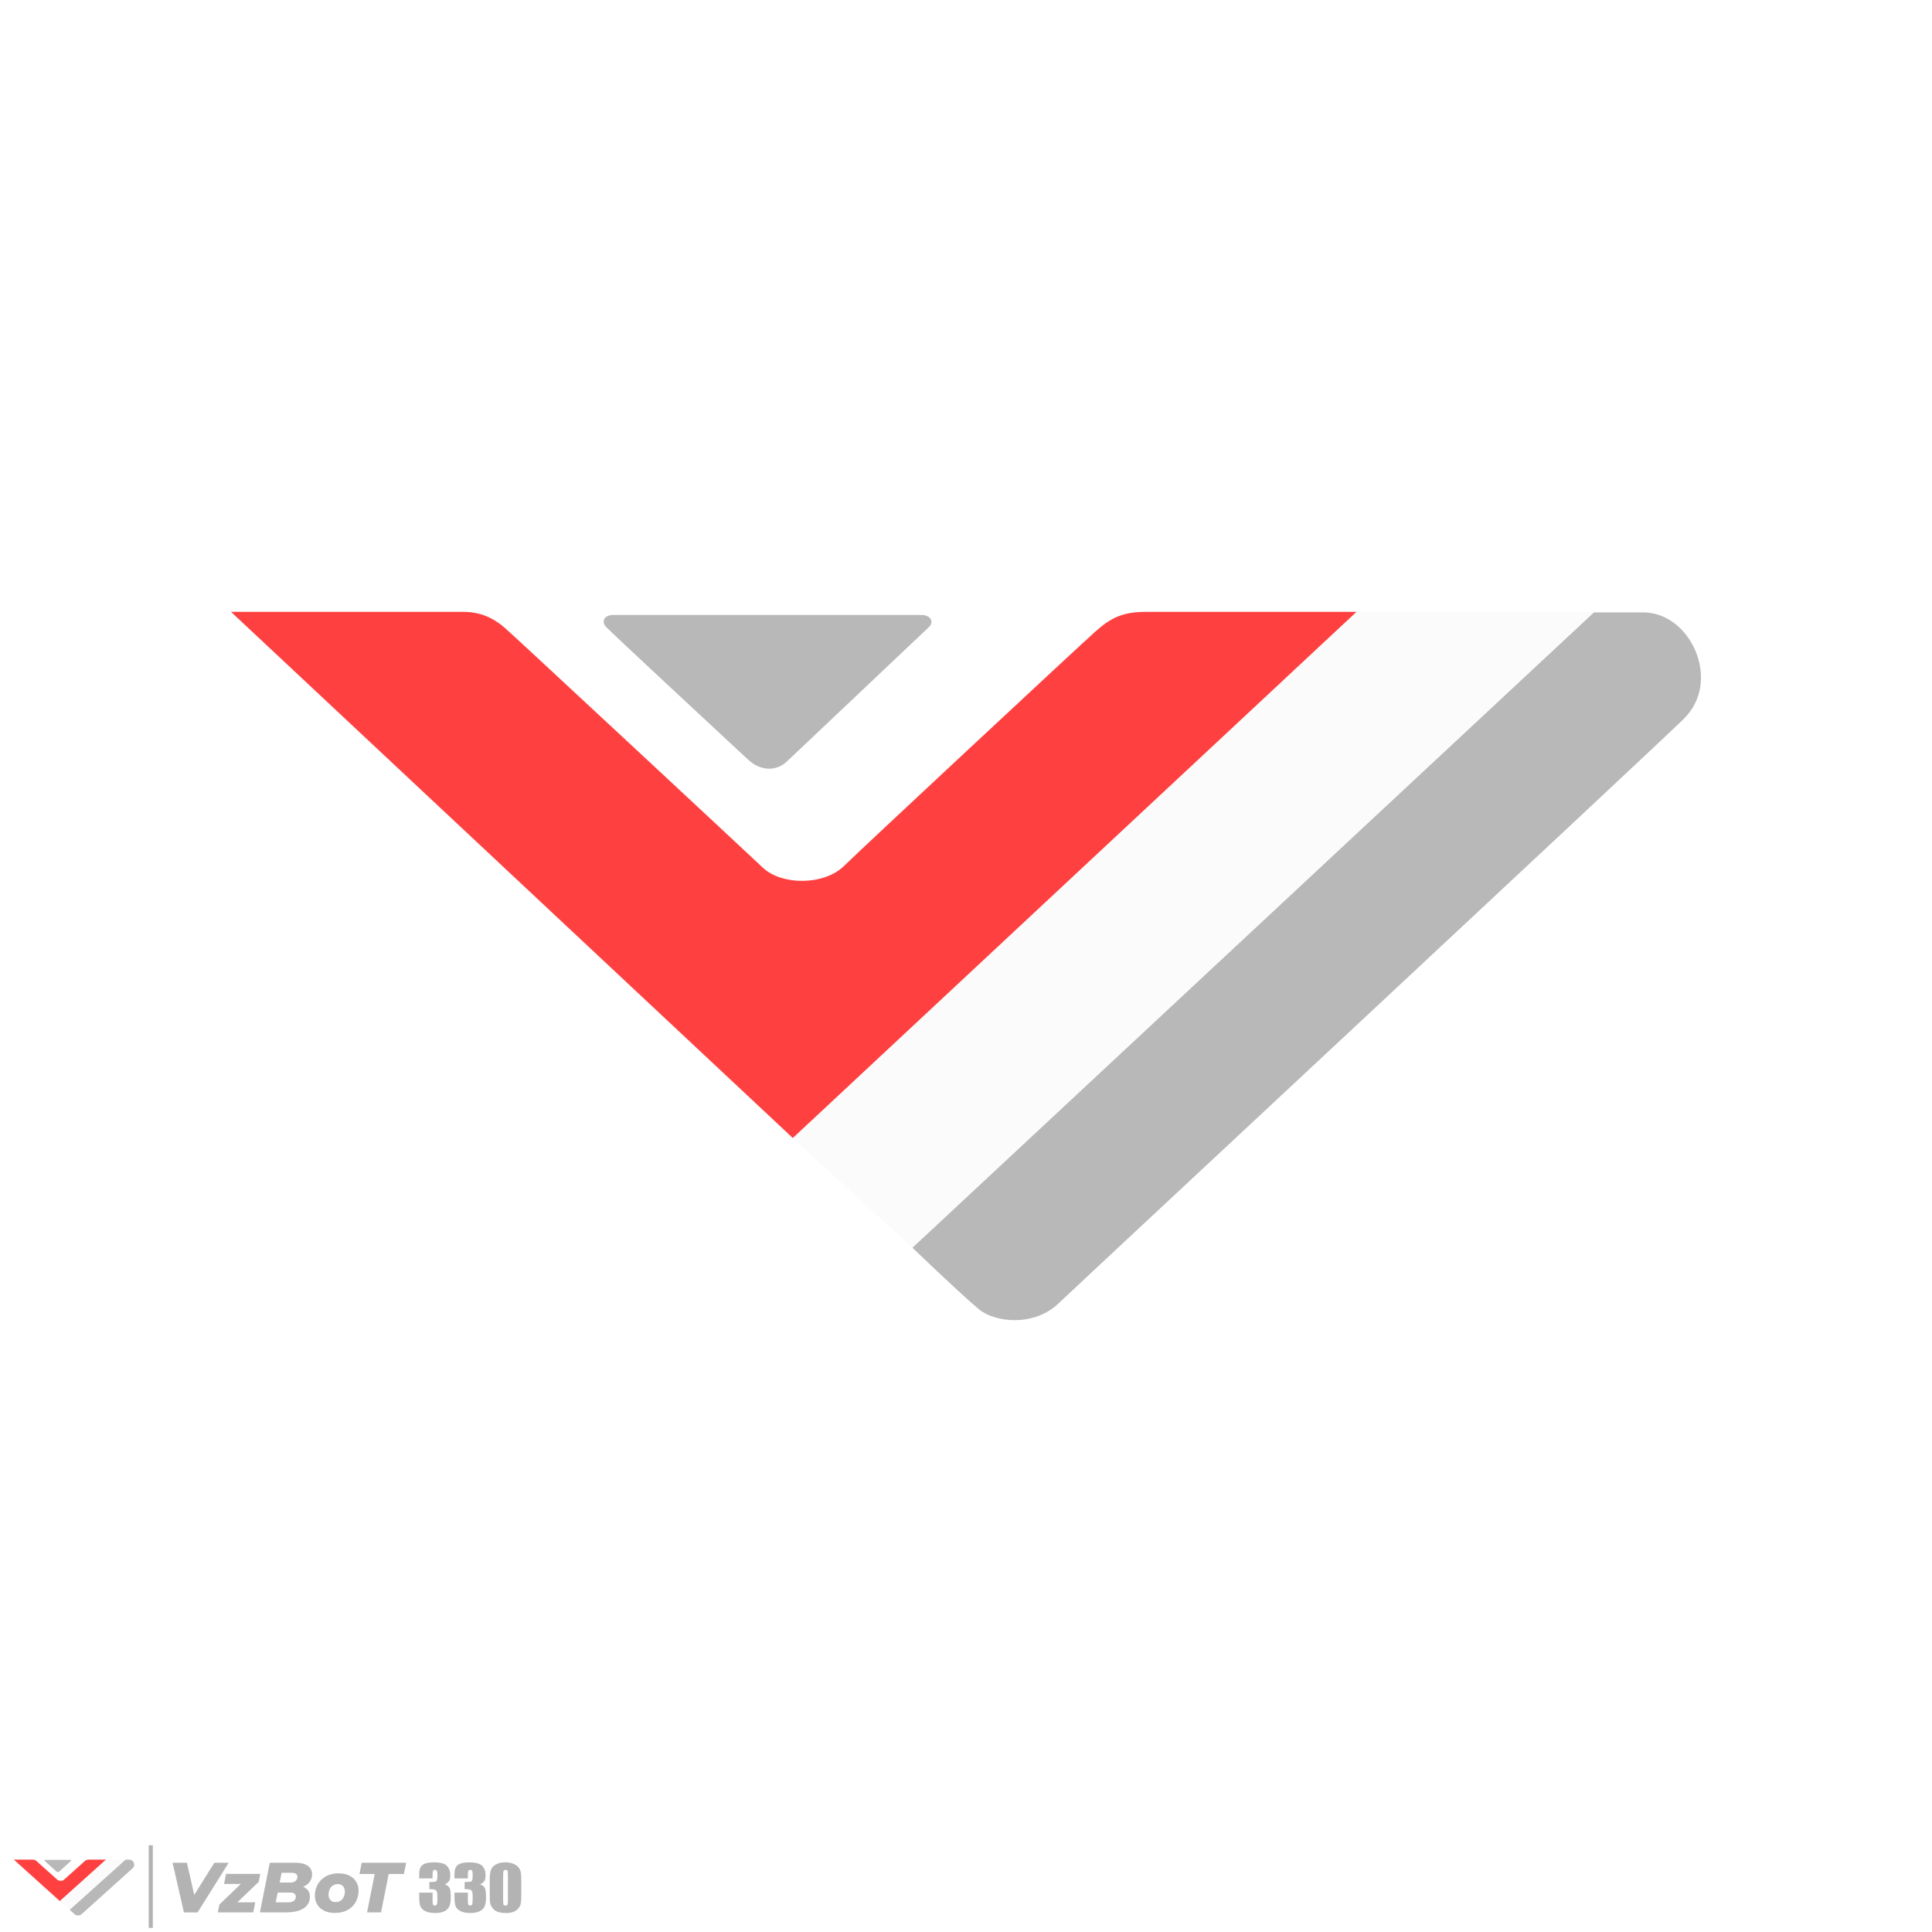
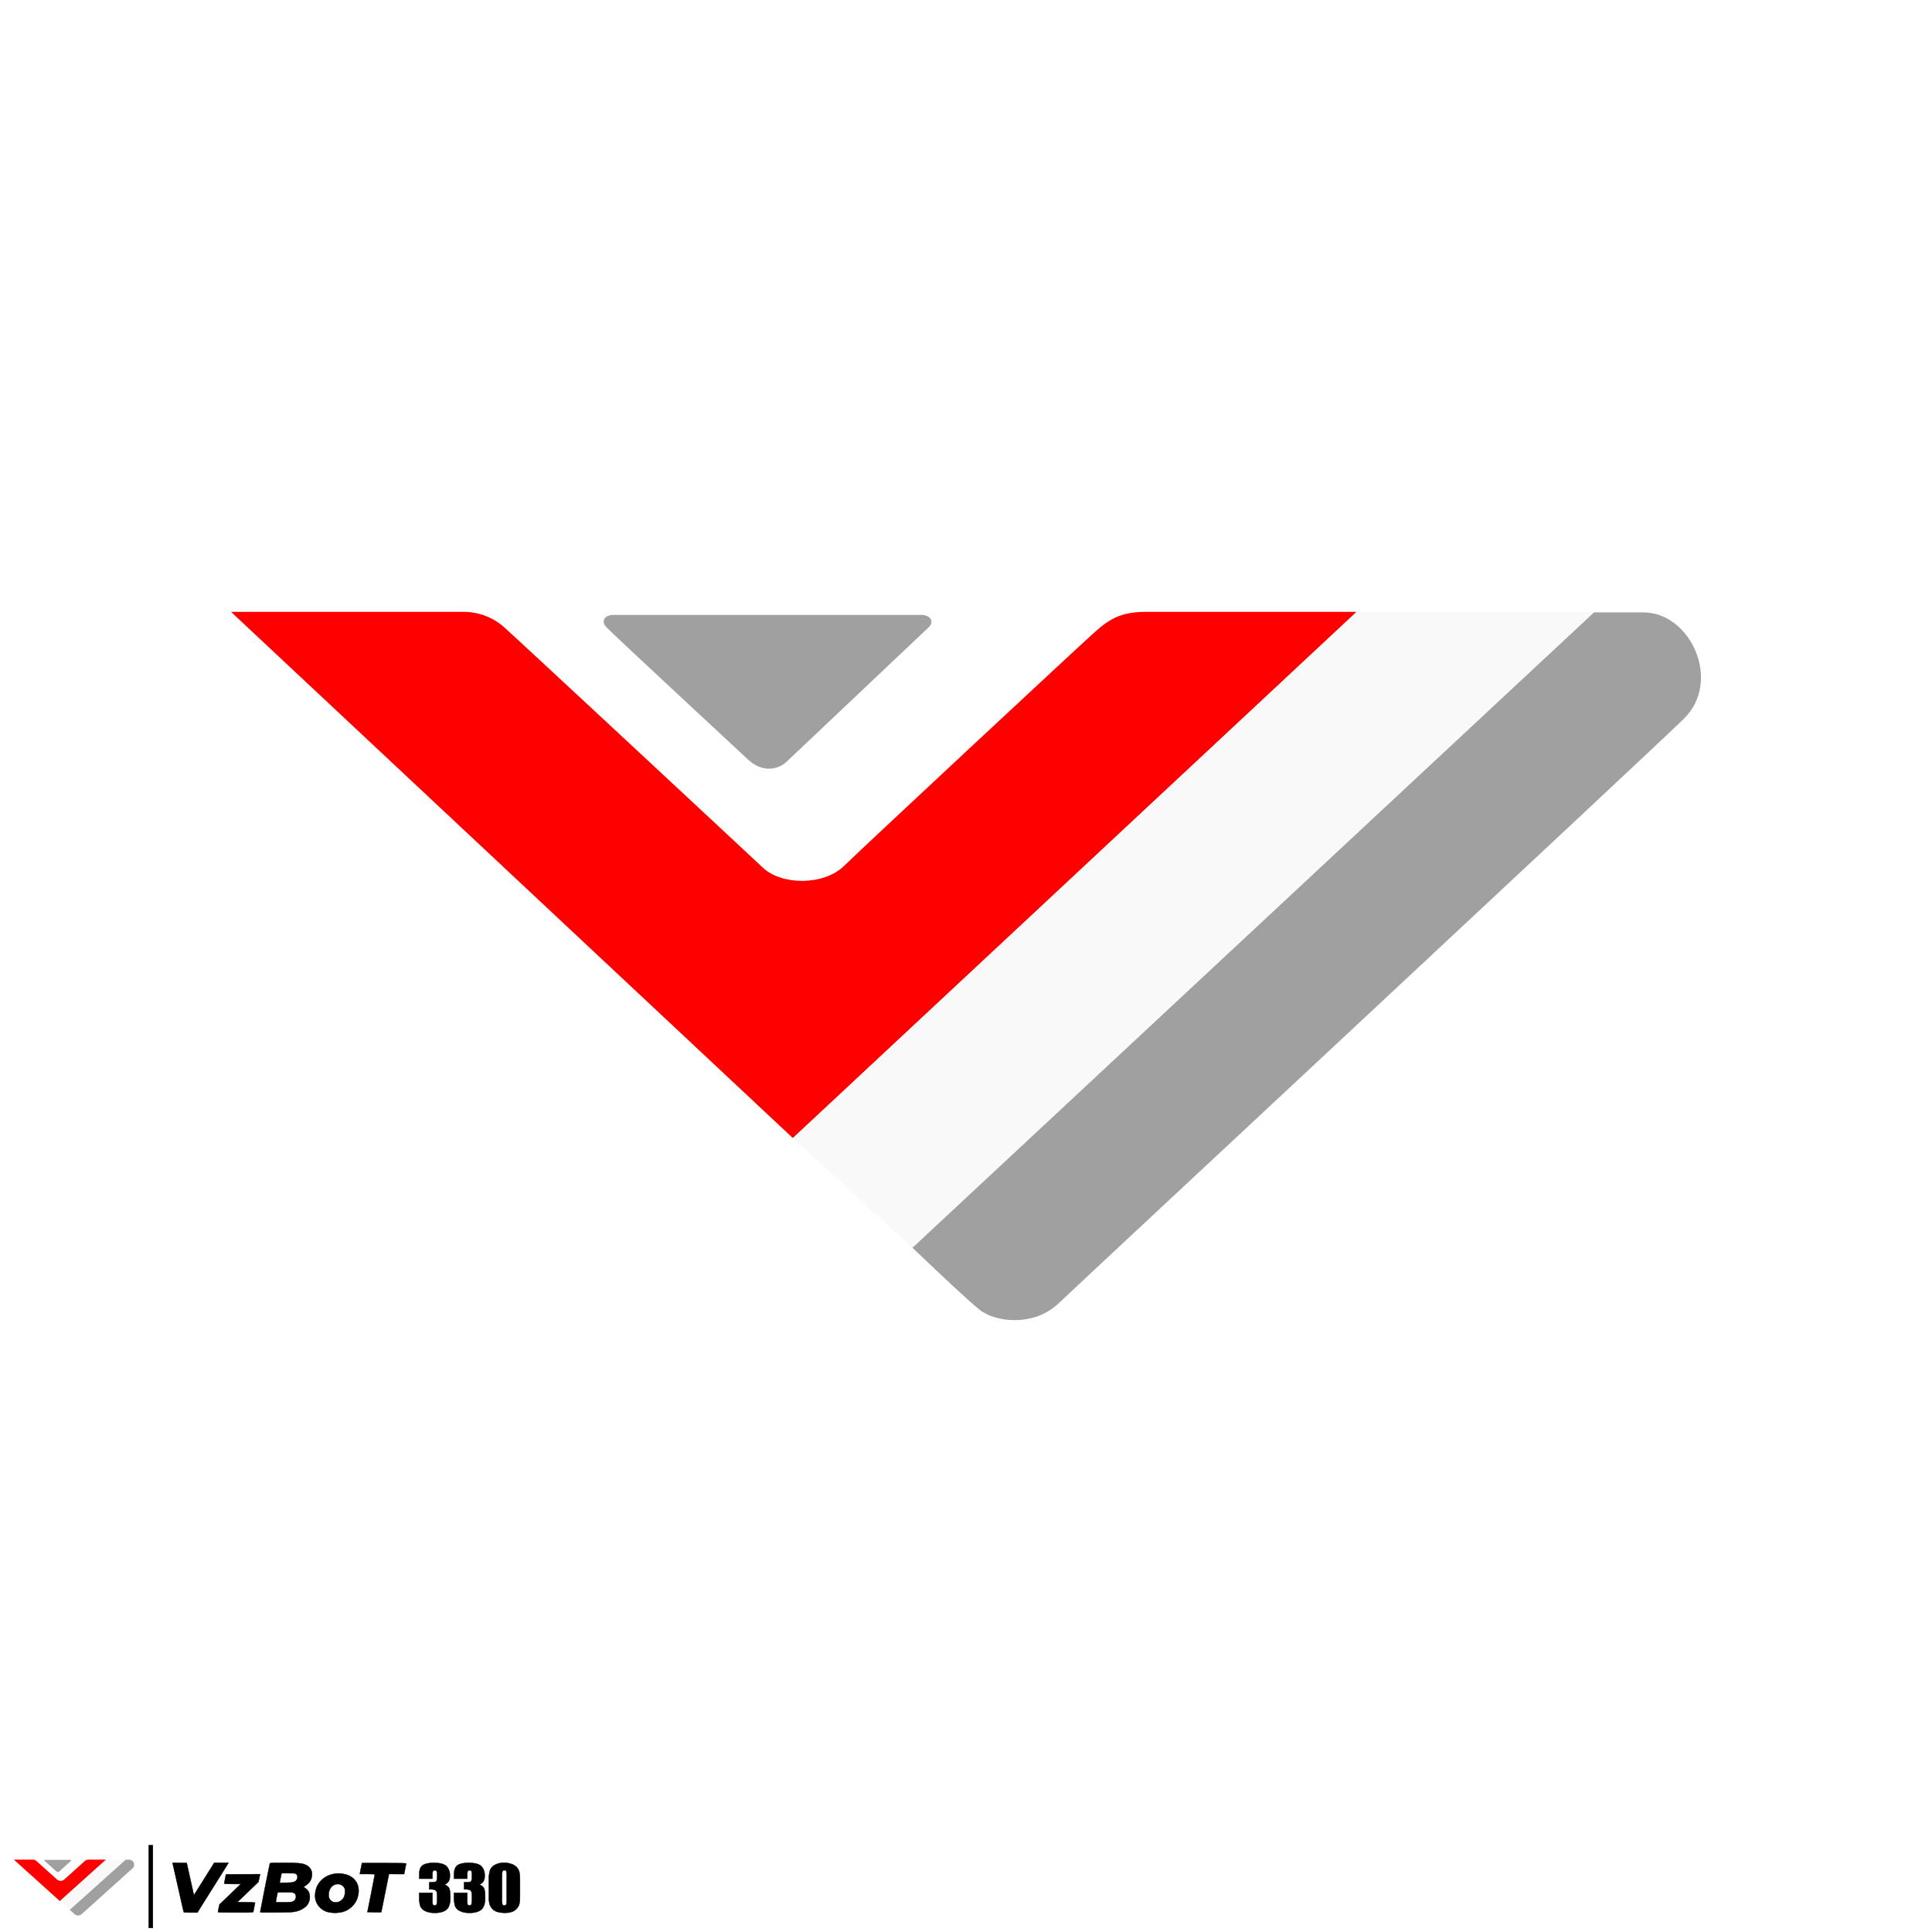
- <svg xmlns="http://www.w3.org/2000/svg" id="a" viewBox="0 0 935.43 935.43">
-   <path d="M224.49,296.25c9.62,0,15.89,4.27,19.9,7.71,4.02,3.44,115.76,107.46,124.94,116.13,9.18,8.66,29.61,8.66,39.26-.76,9.65-9.42,114.38-107.01,121.94-113.71,7.56-6.7,13.34-9.37,24.43-9.37h101.89l-272.96,254.78L111.86,296.25h112.62ZM6.71,900.39l22.28,20.09,22.35-20.09h-8.34c-.91,0-1.38.21-2,.74-.62.53-9.2,8.22-9.99,8.96-.79.74-2.46.74-3.22.06-.75-.68-9.9-8.88-10.23-9.16-.33-.27-.84-.61-1.63-.61H6.71Z" style="fill:red; fill-rule:evenodd; opacity:.75;" />
-   <path d="M297.03,297.75h149.03c4.55,0,6.42,3.35,3.59,5.98s-63.43,60.01-68.58,64.89c-5.15,4.89-12.76,4.89-18.9-.86-6.14-5.75-66.62-61.8-68.87-64.38-2.24-2.59-.68-5.63,3.72-5.63h0ZM441.75,604.11c16.16,15.45,26.88,25.37,32.14,29.75,7.9,6.57,26.73,8.54,38.57-2.73,11.83-11.27,283.96-264.73,302.72-283.01,18.76-18.29,3.35-51.61-19.5-51.61h-23.98l-329.95,307.61ZM21.88,900.51c-.36,0-.49.24-.3.44.18.2,5.14,4.62,5.64,5.08.5.45,1.13.45,1.55.07.42-.39,5.38-4.91,5.62-5.12s.08-.47-.29-.47h-12.21,0ZM33.73,924.66c1.32,1.22,2.2,2,2.63,2.35.65.52,2.19.67,3.16-.22.97-.89,23.25-20.87,24.79-22.31,1.54-1.44.27-4.07-1.6-4.07h-1.96l-27.02,24.25Z" style="fill:#a0a0a0; fill-rule:evenodd; opacity:.75;" />
-   <path d="M656.85,296.25l114.85.25-329.95,307.61-57.86-53.08,272.96-254.78ZM33.73,924.66l27.02-24.25-9.41-.02-22.35,20.09,4.74,4.18Z" style="fill:#f9f9f9; fill-rule:evenodd; opacity:.75;" />
-   <path d="M72,893.43h2v40h-2v-40ZM252.11,906.25c-.2-.82-.57-1.55-1.13-2.21s-1.39-1.21-2.52-1.66-2.39-.68-3.82-.68c-1.74,0-3.23.33-4.45.98s-2.04,1.52-2.45,2.6-.62,2.71-.62,4.88v8.25c0,1.67.13,2.88.38,3.64s.69,1.49,1.3,2.18,1.43,1.2,2.45,1.53,2.31.49,3.86.49c1.18,0,2.24-.16,3.19-.47s1.76-.82,2.44-1.53,1.12-1.48,1.33-2.29.32-2.12.32-3.91v-7.89c0-1.79-.1-3.1-.3-3.91ZM245.93,919.9c0,1.16-.07,1.9-.22,2.23s-.46.5-.95.5-.79-.14-.94-.42-.22-1.11-.22-2.48v-11.54c0-1.22.08-1.99.23-2.33s.47-.5.95-.5.8.16.94.47.2,1.1.2,2.36v11.71ZM234.5,910.8c.4-.59.59-1.54.59-2.86,0-1.95-.55-3.48-1.65-4.58-1.1-1.1-3.2-1.65-6.29-1.65-2.47,0-4.27.4-5.4,1.19s-1.7,2.32-1.7,4.57v2.01h6.48v-1.94c0-.9.08-1.5.25-1.77s.47-.42.92-.42c.4,0,.69.13.87.39s.28.81.28,1.63v1.31c0,.77-.08,1.33-.24,1.69s-.42.59-.79.7-1.31.16-2.85.16v3.43c1.26.02,2.11.09,2.55.23s.77.41.99.82.34,1.08.34,1.98v1.63c0,1.48-.08,2.39-.24,2.74s-.49.53-.99.53c-.46,0-.76-.14-.89-.42s-.2-.93-.2-1.95v-3.84h-6.48v1.87c0,2.25.18,3.82.55,4.73s1.14,1.68,2.31,2.31,2.78.94,4.83.94c1.81,0,3.29-.27,4.44-.81,1.15-.54,1.97-1.33,2.44-2.37.47-1.04.71-2.49.71-4.37,0-2.53-.24-4.14-.72-4.82-.48-.69-1.21-1.18-2.2-1.48.99-.49,1.69-1.02,2.08-1.61ZM217.42,910.8c.4-.59.59-1.54.59-2.86,0-1.95-.55-3.48-1.65-4.58-1.1-1.1-3.2-1.65-6.29-1.65-2.47,0-4.27.4-5.4,1.19-1.13.79-1.7,2.32-1.7,4.57v2.01h6.48v-1.94c0-.9.08-1.5.25-1.77s.47-.42.92-.42c.4,0,.69.13.87.39s.28.81.28,1.63v1.31c0,.77-.08,1.33-.24,1.69s-.42.59-.79.7-1.31.16-2.85.16v3.43c1.26.02,2.11.09,2.55.23s.77.41.99.82.34,1.08.34,1.98v1.63c0,1.48-.08,2.39-.24,2.74s-.49.53-.99.53c-.46,0-.76-.14-.89-.42s-.2-.93-.2-1.95v-3.84h-6.48v1.87c0,2.25.18,3.82.55,4.73s1.14,1.68,2.31,2.31,2.78.94,4.83.94c1.81,0,3.29-.27,4.44-.81,1.15-.54,1.97-1.33,2.44-2.37.47-1.04.71-2.49.71-4.37,0-2.53-.24-4.14-.72-4.82-.48-.69-1.21-1.18-2.2-1.48.99-.49,1.69-1.02,2.08-1.61ZM175.13,901.91l-1.08,5.42h7.37l-3.7,18.6h6.77l3.7-18.6h7.37l1.08-5.42h-21.51ZM126.04,907.29h-16.58l-.97,4.86h8.13l-10.4,9.97-.76,3.81h17.15l.97-4.86h-8.67l10.36-9.93.77-3.86ZM103.79,901.91l-9.74,15.53-3.55-15.53h-6.95l5.5,24.03h6.62l15.06-24.03h-6.95ZM146.79,913.53c2.42,1.03,3.57,3.02,3.2,5.82-.62,4.66-5.46,6.56-11.21,6.58h-12.94s4.78-24.03,4.78-24.03h12.64c4.83,0,8.36,2.16,7.8,6.4-.34,2.58-1.94,4.24-4.27,5.22ZM140.69,916.35h-6.25l-.94,4.72h6.25c2.14,0,3.24-1.09,3.44-2.24.28-1.61-.72-2.48-2.5-2.48ZM141.45,906.77h-5.11l-.94,4.72h5.11c2.14,0,3.24-1.09,3.44-2.24.28-1.61-.72-2.48-2.5-2.48ZM163.9,907.02c-6.6,0-10.75,4.16-11.37,9.45s2.65,9.73,9.6,9.73,10.8-4.23,11.42-9.51-2.79-9.66-9.65-9.66ZM166.93,916.72c-.34,2.4-1.87,4.23-4.38,4.23-2.76,0-3.76-2.07-3.42-4.48s1.85-4.24,4.43-4.24,3.7,2.09,3.36,4.5Z" style="fill:#b3b3b3;" />
+ <svg xmlns="http://www.w3.org/2000/svg" id="a" width="935.43" height="935.43" viewBox="0 0 935.43 935.43">
+   <path d="M111.86,296.25l272.03,254.78,272.96-254.78h-101.89c-11.09,0-16.87,2.67-24.43,9.37s-112.29,104.29-121.94,113.71-30.08,9.42-39.26.76-120.93-112.68-124.94-116.13c-5.44-4.97-12.54-7.72-19.9-7.71h-112.63Z" style="fill:red; fill-rule:evenodd;" />
+   <path d="M297.03,297.74h149.03c4.55,0,6.42,3.35,3.59,5.98s-63.43,60.01-68.58,64.89-12.76,4.89-18.9-.86-66.62-61.8-68.87-64.38-.68-5.63,3.72-5.63h0ZM771.71,296.5h23.98c22.84,0,38.26,33.33,19.5,51.61s-290.88,271.74-302.72,283.01-30.67,9.31-38.57,2.73c-5.27-4.38-15.98-14.3-32.14-29.75l329.95-307.61Z" style="fill:#a0a0a0; fill-rule:evenodd;" />
+   <polygon points="383.89 551.03 441.75 604.11 771.71 296.5 656.85 296.25 383.89 551.03" style="fill:#f9f9f9; fill-rule:evenodd;" />
+   <path d="M6.71,900.39l22.28,20.09,22.35-20.09h-8.35c-.74-.04-1.47.22-2,.74-.62.53-9.2,8.22-9.99,8.97-.94.73-2.25.75-3.22.06-.75-.68-9.9-8.88-10.23-9.16-.45-.39-1.03-.61-1.63-.61H6.71Z" style="fill:red; fill-rule:evenodd;" />
+   <path d="M21.88,900.51h12.2c.37,0,.53.26.29.47s-5.19,4.73-5.62,5.12c-.45.4-1.13.37-1.55-.07-.5-.45-5.46-4.87-5.64-5.08s-.06-.44.3-.44h0ZM60.75,900.41h1.96c1.33.09,2.34,1.23,2.26,2.57-.04.56-.27,1.09-.65,1.5-1.54,1.44-23.82,21.42-24.79,22.31-.89.76-2.17.85-3.16.22-.43-.35-1.31-1.13-2.63-2.34l27.02-24.25Z" style="fill:#a0a0a0; fill-rule:evenodd;" />
+   <polygon points="33.73 924.66 60.75 900.41 51.35 900.39 28.99 920.48 33.73 924.66" style="fill:#f9f9f9; fill-rule:evenodd;" />
+   <path d="M72,893.43h2v40h-2v-40ZM251.75,910.28v7.78c.04,1.3-.06,2.59-.32,3.86-.24.85-.69,1.63-1.31,2.26-.66.7-1.49,1.22-2.4,1.51-1.02.32-2.08.48-3.15.46-1.29.03-2.57-.13-3.81-.48-.93-.27-1.77-.79-2.42-1.51-.57-.62-1-1.36-1.28-2.16-.3-1.17-.43-2.39-.38-3.6v-8.14c-.07-1.63.13-3.26.61-4.81.46-1.13,1.32-2.04,2.42-2.57,1.36-.68,2.87-1.01,4.39-.97,1.29-.02,2.56.21,3.76.67.95.34,1.8.9,2.48,1.64.54.63.92,1.37,1.12,2.18.23,1.28.33,2.57.29,3.87ZM245.35,908.32c.05-.78-.02-1.57-.2-2.33-.13-.31-.44-.47-.93-.47-.39-.05-.76.15-.94.5-.2.75-.28,1.53-.23,2.3v11.38c-.06.82.01,1.65.21,2.45.2.31.56.47.93.42.38.05.76-.15.93-.49.2-.72.27-1.46.22-2.2v-11.57ZM232.02,912.5c.87.23,1.63.74,2.17,1.46.48.68.71,2.26.71,4.76.07,1.47-.17,2.94-.7,4.31-.49,1.05-1.34,1.88-2.4,2.34-1.39.58-2.88.85-4.38.8-1.64.08-3.28-.24-4.77-.93-1-.46-1.81-1.27-2.28-2.27-.45-1.51-.63-3.09-.55-4.67v-1.84h6.39v3.78c-.05.65.02,1.3.2,1.92.18.3.53.46.88.41.4.05.8-.16.98-.52.22-.88.3-1.8.24-2.71v-1.61c.04-.67-.07-1.34-.33-1.96-.2-.4-.56-.69-.98-.81-.83-.17-1.67-.25-2.51-.22v-3.38c.94.04,1.88-.01,2.82-.16.35-.1.64-.35.77-.69.19-.54.27-1.1.24-1.67v-1.29c.05-.55-.04-1.11-.28-1.61-.2-.27-.53-.41-.86-.39-.36-.04-.7.12-.91.41-.21.56-.3,1.15-.25,1.75v1.91h-6.39v-1.99c0-2.23.56-3.73,1.68-4.51,1.12-.78,2.9-1.17,5.33-1.17,3.05,0,5.11.54,6.2,1.63,1.14,1.22,1.73,2.85,1.63,4.52.08.98-.13,1.96-.59,2.83-.54.7-1.24,1.25-2.05,1.59ZM215.17,912.5c.87.23,1.63.74,2.17,1.46.47.68.71,2.26.71,4.76.07,1.47-.17,2.94-.7,4.31-.49,1.05-1.34,1.88-2.4,2.34-1.39.58-2.88.85-4.38.8-1.64.08-3.28-.24-4.77-.93-1-.46-1.81-1.27-2.28-2.27-.45-1.51-.63-3.09-.55-4.67v-1.84h6.39v3.78c-.05.65.02,1.3.2,1.92.13.27.43.41.88.41.4.05.79-.16.98-.52.22-.88.3-1.8.24-2.71v-1.61c.04-.67-.07-1.34-.33-1.96-.2-.39-.55-.69-.98-.81-.83-.17-1.67-.25-2.52-.22v-3.38c.94.04,1.88-.01,2.82-.16.35-.1.64-.35.77-.69.19-.54.27-1.1.24-1.67v-1.29c.05-.55-.04-1.11-.28-1.61-.2-.27-.53-.41-.86-.39-.36-.04-.71.12-.91.41-.21.56-.29,1.16-.24,1.75v1.91h-6.39v-1.99c0-2.23.56-3.73,1.68-4.51,1.12-.78,2.89-1.17,5.33-1.17,3.05,0,5.11.54,6.2,1.63,1.14,1.22,1.73,2.85,1.63,4.52.08.98-.13,1.96-.59,2.83-.54.7-1.24,1.25-2.05,1.59ZM105.54,925.76c0-.13.17-1,.36-1.94l.36-1.7,1.68-1.61c.92-.89,3.25-3.12,5.18-4.97l3.5-3.36h-4.03c-3.1,0-4.02-.07-4.02-.25,0-.13.2-1.17.43-2.32l.43-2.08,8.25-.05,8.25-.05-.4,1.88-.4,1.88-5.1,4.89-5.1,4.89,4.3.05c2.36.03,4.29.08,4.29.12s-.21,1.11-.47,2.39-.47,2.36-.47,2.39-3.83.07-8.52.07c-6.7,0-8.52-.05-8.52-.24h0ZM88.95,925.76c-.05-.13-.31-1.22-.57-2.41s-.77-3.46-1.13-5.02c-.68-3.01-3.44-15.23-3.61-15.96l-.1-.43,3.44.05,3.44.05,1.56,7.1c.86,3.91,1.64,7.4,1.74,7.77l.18.66.49-.76c.71-1.09,7.22-11.46,8.36-13.31l.96-1.56h6.93l-1.26,2.04c-.69,1.12-1.96,3.14-2.82,4.5-2.32,3.66-6.77,10.75-9.01,14.35l-1.97,3.17h-3.27c-2.45,0-3.3-.06-3.36-.24h0ZM125.99,925.74c0-.31,4.48-22.88,4.66-23.46.09-.31.58-.33,6.61-.33,7.04,0,8.85.15,10.48.87,1.19.4,2.17,1.24,2.76,2.34.41.68.6,1.46.55,2.25.09,2.28-1.12,4.42-3.11,5.53-1.04.67-1.07.71-.65.9.92.51,1.68,1.26,2.21,2.16.94,2.26.54,4.87-1.05,6.73-1.4,1.36-3.15,2.3-5.05,2.72-1.46.37-2.21.41-9.5.5-7.12.08-7.91.06-7.91-.21h0ZM141.22,920.87c1.4-.28,2.3-1.64,2.02-3.04-.03-.16-.08-.32-.14-.47-.54-1.08-1.2-1.22-5.26-1.16l-3.41.05-.43,2.08c-.23,1.15-.43,2.23-.43,2.41,0,.3.28.33,3.45.33,1.4.03,2.81-.04,4.21-.21h0ZM142.69,911.01c.89-.42,1.42-1.35,1.32-2.33,0-.46-.18-.91-.51-1.24-.47-.47-.5-.48-3.82-.48h-3.35l-.32,1.48c-.18.82-.38,1.87-.45,2.35l-.13.87,3.22-.1c2.93-.09,3.3-.14,4.04-.55h0ZM158.98,925.82c-1.61-.36-3.08-1.2-4.22-2.41-1.62-1.69-2.41-4.02-2.16-6.35.31-5.99,5.72-10.39,12.21-9.93,6.18.43,9.7,4.58,8.66,10.22-.66,3.85-3.39,7.01-7.1,8.22-2.41.69-4.95.77-7.4.24h0ZM163.93,920.87c1.13-.45,2.06-1.28,2.63-2.34.51-1.32.64-2.76.35-4.14-.68-1.53-2.31-2.4-3.96-2.12-2.28.34-3.82,2.42-3.82,5.15-.12,1.55.81,3,2.27,3.53.84.17,1.7.14,2.52-.07h0ZM177.88,925.86s.81-4.1,1.8-9.04,1.8-9.1,1.8-9.23c0-.19-.81-.24-3.62-.24h-3.62l.11-.71c.06-.39.3-1.58.52-2.65l.41-1.94h10.68c8.62,0,10.68.05,10.68.25,0,.14-.16,1.01-.36,1.94s-.41,2.02-.48,2.41l-.12.71h-3.68c-2.03,0-3.69.02-3.69.05s-.84,4.18-1.86,9.23l-1.85,9.19-3.35.05c-1.84.03-3.35.03-3.35,0h0Z" style="stroke:#000; stroke-miterlimit:3; stroke-width:.19px;" />
</svg>
